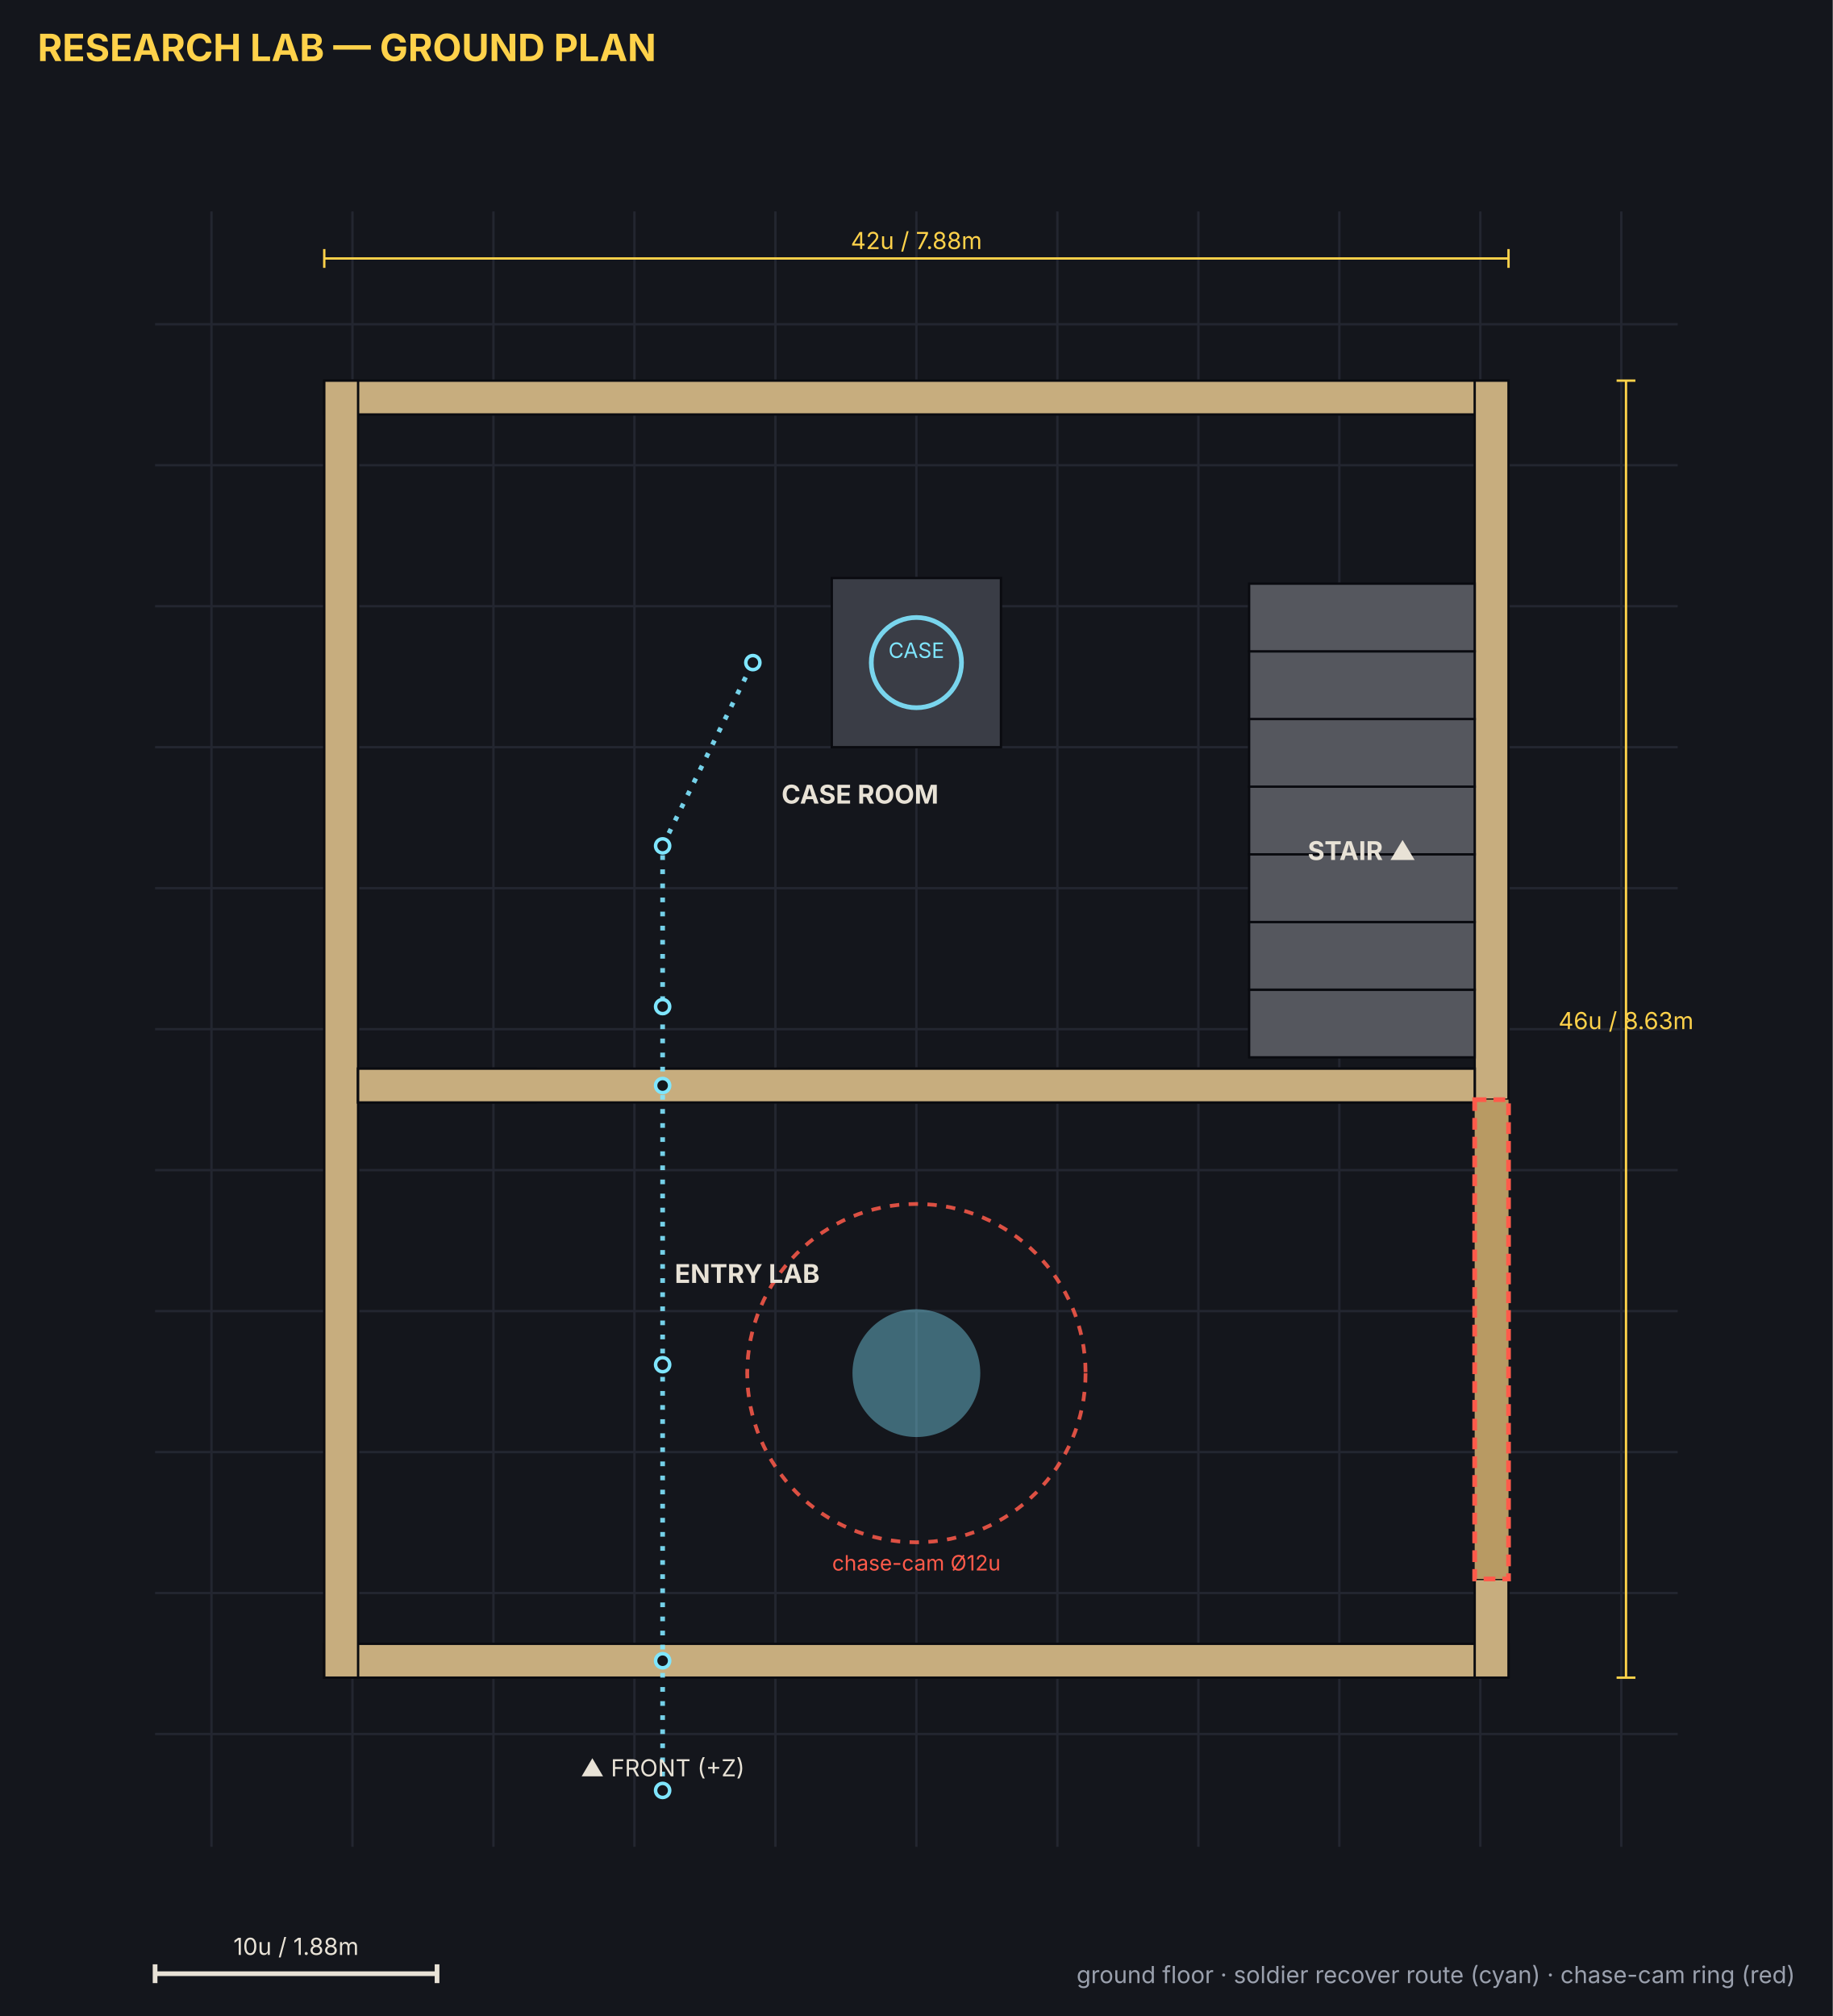
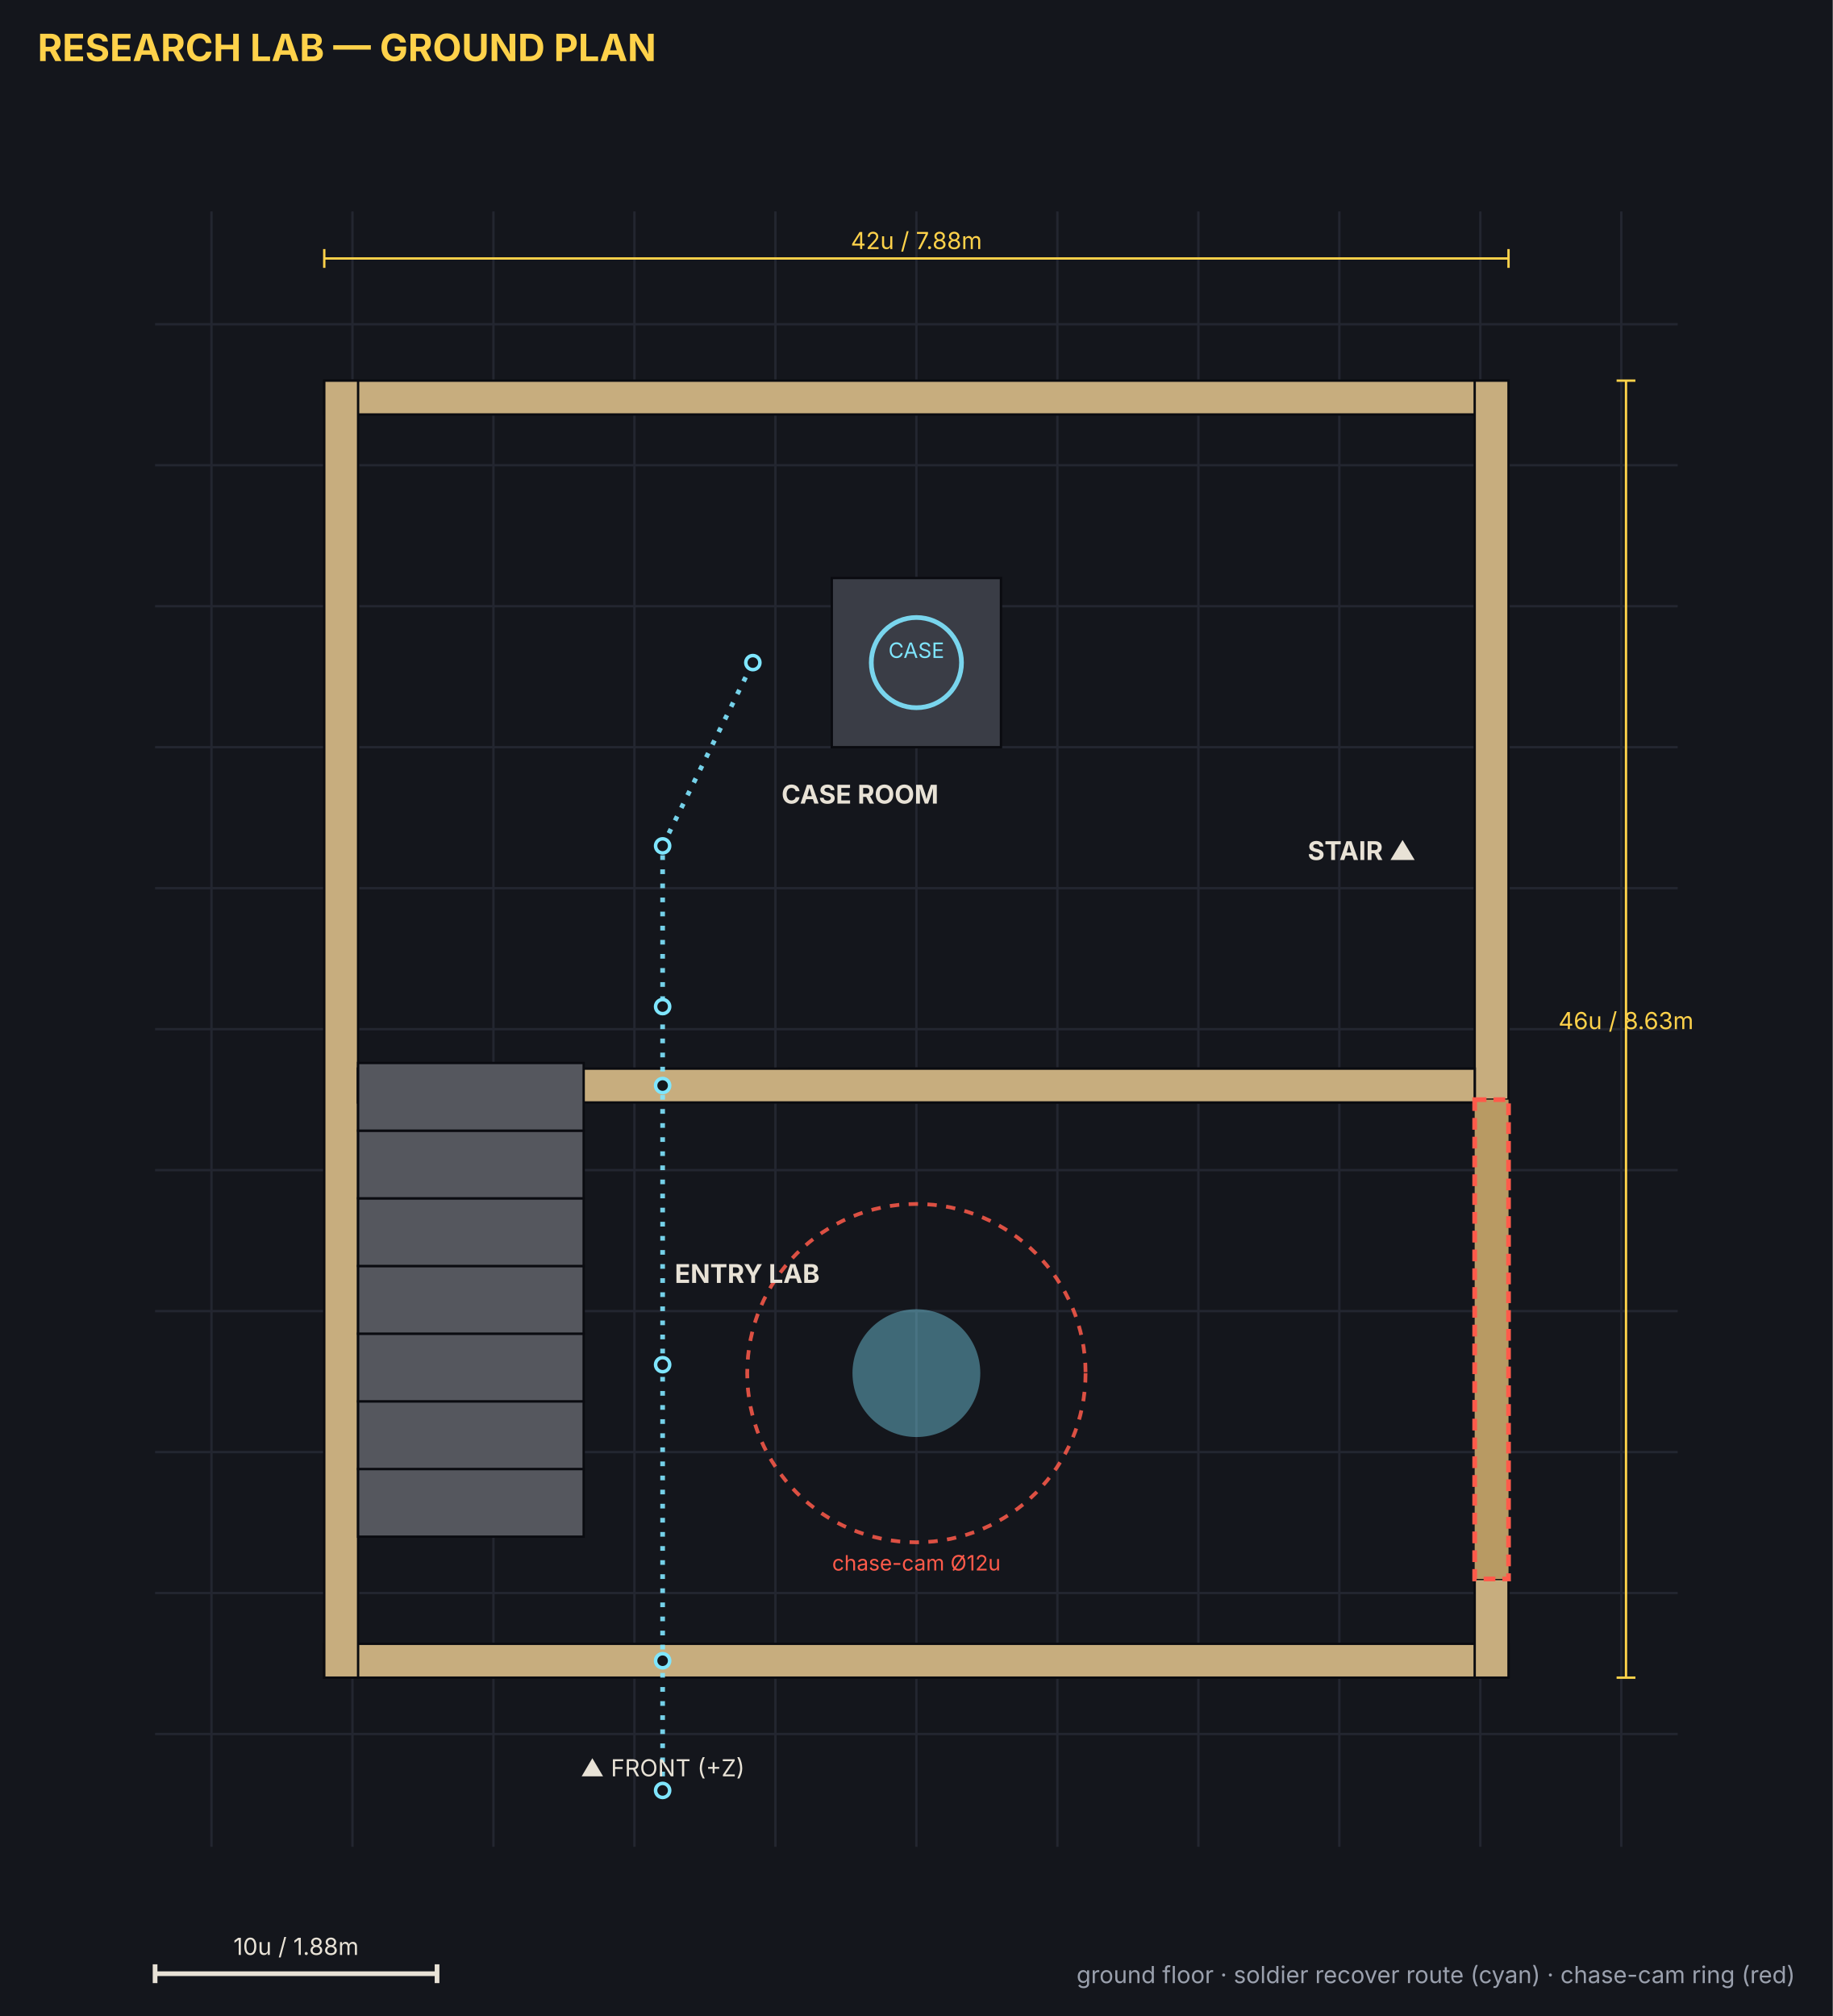
<svg xmlns="http://www.w3.org/2000/svg" width="780" height="858" viewBox="0 0 780 858" font-family="Inter,system-ui,sans-serif">
  <rect width="780" height="858" fill="#14161c" />
  <text x="16" y="26" fill="#ffd24a" font-size="16" font-weight="700">RESEARCH LAB — GROUND PLAN</text>
  <line x1="90" y1="90" x2="90" y2="786" stroke="#232630" stroke-width="1" />
  <line x1="150" y1="90" x2="150" y2="786" stroke="#232630" stroke-width="1" />
  <line x1="210" y1="90" x2="210" y2="786" stroke="#232630" stroke-width="1" />
  <line x1="270" y1="90" x2="270" y2="786" stroke="#232630" stroke-width="1" />
  <line x1="330" y1="90" x2="330" y2="786" stroke="#232630" stroke-width="1" />
  <line x1="390" y1="90" x2="390" y2="786" stroke="#232630" stroke-width="1" />
  <line x1="450" y1="90" x2="450" y2="786" stroke="#232630" stroke-width="1" />
  <line x1="510" y1="90" x2="510" y2="786" stroke="#232630" stroke-width="1" />
  <line x1="570" y1="90" x2="570" y2="786" stroke="#232630" stroke-width="1" />
  <line x1="630" y1="90" x2="630" y2="786" stroke="#232630" stroke-width="1" />
  <line x1="690" y1="90" x2="690" y2="786" stroke="#232630" stroke-width="1" />
  <line x1="66" y1="138" x2="714" y2="138" stroke="#232630" stroke-width="1" />
  <line x1="66" y1="198" x2="714" y2="198" stroke="#232630" stroke-width="1" />
  <line x1="66" y1="258" x2="714" y2="258" stroke="#232630" stroke-width="1" />
  <line x1="66" y1="318" x2="714" y2="318" stroke="#232630" stroke-width="1" />
  <line x1="66" y1="378" x2="714" y2="378" stroke="#232630" stroke-width="1" />
  <line x1="66" y1="438" x2="714" y2="438" stroke="#232630" stroke-width="1" />
  <line x1="66" y1="498" x2="714" y2="498" stroke="#232630" stroke-width="1" />
  <line x1="66" y1="558" x2="714" y2="558" stroke="#232630" stroke-width="1" />
  <line x1="66" y1="618" x2="714" y2="618" stroke="#232630" stroke-width="1" />
  <line x1="66" y1="678" x2="714" y2="678" stroke="#232630" stroke-width="1" />
  <line x1="66" y1="738" x2="714" y2="738" stroke="#232630" stroke-width="1" />
  <rect x="138" y="699.6" width="90" height="14.4" fill="#c7ad7e" stroke="#0a0b10" stroke-width="1" />
  <rect x="336" y="699.6" width="306" height="14.4" fill="#c7ad7e" stroke="#0a0b10" stroke-width="1" />
  <rect x="138" y="699.6" width="504" height="14.4" fill="#c7ad7e" stroke="#0a0b10" stroke-width="1" />
  <rect x="138" y="162" width="504" height="14.4" fill="#c7ad7e" stroke="#0a0b10" stroke-width="1" />
  <rect x="627.6" y="162" width="14.4" height="306" fill="#c7ad7e" stroke="#0a0b10" stroke-width="1" />
  <rect x="627.6" y="672" width="14.4" height="42" fill="#c7ad7e" stroke="#0a0b10" stroke-width="1" />
  <rect x="138" y="162" width="14.4" height="552" fill="#c7ad7e" stroke="#0a0b10" stroke-width="1" />
  <rect x="152.4" y="454.8" width="75.6" height="14.4" fill="#c7ad7e" stroke="#0a0b10" stroke-width="1" />
  <rect x="336" y="454.8" width="291.6" height="14.4" fill="#c7ad7e" stroke="#0a0b10" stroke-width="1" />
  <rect x="152.4" y="454.8" width="475.2" height="14.4" fill="#c7ad7e" stroke="#0a0b10" stroke-width="1" />
  <rect x="627.6" y="468" width="14.4" height="204" fill="#b89a63" stroke="#ff5a4a" stroke-width="2" stroke-dasharray="5 3" />
  <rect x="354" y="246" width="72" height="72" fill="#3a3d46" stroke="#0a0b10" stroke-width="1" />
-   <rect x="531.6" y="421.2" width="96" height="28.8" fill="#55575e" stroke="#0a0b10" stroke-width="1" />
-   <rect x="531.6" y="392.4" width="96" height="28.8" fill="#55575e" stroke="#0a0b10" stroke-width="1" />
-   <rect x="531.6" y="363.6" width="96" height="28.8" fill="#55575e" stroke="#0a0b10" stroke-width="1" />
-   <rect x="531.6" y="334.8" width="96" height="28.8" fill="#55575e" stroke="#0a0b10" stroke-width="1" />
-   <rect x="531.6" y="306" width="96" height="28.8" fill="#55575e" stroke="#0a0b10" stroke-width="1" />
-   <rect x="531.6" y="277.2" width="96" height="28.8" fill="#55575e" stroke="#0a0b10" stroke-width="1" />
-   <rect x="531.6" y="248.4" width="96" height="28.8" fill="#55575e" stroke="#0a0b10" stroke-width="1" />
+   <rect x="152.4" y="625.2" width="96" height="28.8" fill="#55575e" stroke="#0a0b10" stroke-width="1" />
+   <rect x="152.4" y="596.4" width="96" height="28.8" fill="#55575e" stroke="#0a0b10" stroke-width="1" />
+   <rect x="152.4" y="567.6" width="96" height="28.8" fill="#55575e" stroke="#0a0b10" stroke-width="1" />
+   <rect x="152.4" y="538.8" width="96" height="28.8" fill="#55575e" stroke="#0a0b10" stroke-width="1" />
+   <rect x="152.4" y="510" width="96" height="28.8" fill="#55575e" stroke="#0a0b10" stroke-width="1" />
+   <rect x="152.4" y="481.2" width="96" height="28.8" fill="#55575e" stroke="#0a0b10" stroke-width="1" />
+   <rect x="152.4" y="452.4" width="96" height="28.8" fill="#55575e" stroke="#0a0b10" stroke-width="1" />
  <path d="M 282 762 L 282 706.8 L 282 580.8 L 282 462 L 282 428.4 L 282 360 L 320.4 282" fill="none" stroke="#7fe6ff" stroke-width="2" stroke-dasharray="2 4" opacity="0.9" />
  <circle cx="282" cy="762" r="3" fill="#14161c" stroke="#7fe6ff" stroke-width="1.5" opacity="1" />
  <circle cx="282" cy="706.8" r="3" fill="#14161c" stroke="#7fe6ff" stroke-width="1.5" opacity="1" />
  <circle cx="282" cy="580.8" r="3" fill="#14161c" stroke="#7fe6ff" stroke-width="1.5" opacity="1" />
  <circle cx="282" cy="462" r="3" fill="#14161c" stroke="#7fe6ff" stroke-width="1.5" opacity="1" />
  <circle cx="282" cy="428.4" r="3" fill="#14161c" stroke="#7fe6ff" stroke-width="1.5" opacity="1" />
  <circle cx="282" cy="360" r="3" fill="#14161c" stroke="#7fe6ff" stroke-width="1.5" opacity="1" />
  <circle cx="320.4" cy="282" r="3" fill="#14161c" stroke="#7fe6ff" stroke-width="1.5" opacity="1" />
  <circle cx="390" cy="584.4" r="72" fill="none" stroke="#ff5a4a" stroke-width="1.6" opacity="0.85" stroke-dasharray="4 4" />
  <circle cx="390" cy="584.4" r="26.4" fill="#7fe6ff" stroke="#7fe6ff" stroke-width="1.6" opacity="0.4" />
  <text x="390" y="668.4" fill="#ff5a4a" font-size="9" text-anchor="middle" font-weight="400">chase-cam Ø12u</text>
  <circle cx="390" cy="282" r="19.2" fill="none" stroke="#7fe6ff" stroke-width="2" opacity="0.9" />
  <text x="390" y="280" fill="#7fe6ff" font-size="9" text-anchor="middle" font-weight="400">CASE</text>
  <line x1="138" y1="110" x2="642" y2="110" stroke="#ffd24a" stroke-width="1" />
  <line x1="138" y1="106" x2="138" y2="114" stroke="#ffd24a" stroke-width="1" />
  <line x1="642" y1="106" x2="642" y2="114" stroke="#ffd24a" stroke-width="1" />
  <text x="390" y="106" fill="#ffd24a" font-size="10" text-anchor="middle">42u / 7.88m</text>
  <line x1="692" y1="162" x2="692" y2="714" stroke="#ffd24a" stroke-width="1" />
  <line x1="688" y1="162" x2="696" y2="162" stroke="#ffd24a" stroke-width="1" />
  <line x1="688" y1="714" x2="696" y2="714" stroke="#ffd24a" stroke-width="1" />
  <text x="692" y="438" fill="#ffd24a" font-size="10" text-anchor="middle">46u / 8.63m</text>
  <text x="318" y="546" fill="#e8e2d6" font-size="11" text-anchor="middle" font-weight="700">ENTRY LAB</text>
  <text x="366" y="342" fill="#e8e2d6" font-size="11" text-anchor="middle" font-weight="700">CASE ROOM</text>
  <text x="579.6" y="366" fill="#e8e2d6" font-size="11" text-anchor="middle" font-weight="700">STAIR ▲</text>
  <text x="282" y="756" fill="#e8e2d6" font-size="10" text-anchor="middle" font-weight="400">▲ FRONT (+Z)</text>
  <line x1="66" y1="840" x2="186" y2="840" stroke="#e8e2d6" stroke-width="2" />
  <line x1="66" y1="836" x2="66" y2="844" stroke="#e8e2d6" stroke-width="2" />
  <line x1="186" y1="836" x2="186" y2="844" stroke="#e8e2d6" stroke-width="2" />
  <text x="126" y="832" fill="#e8e2d6" font-size="10" text-anchor="middle" font-weight="400">10u / 1.88m</text>
  <text x="764" y="844" fill="#9aa0ad" font-size="10" text-anchor="end" font-weight="400">ground floor · soldier recover route (cyan) · chase-cam ring (red)</text>
</svg>
